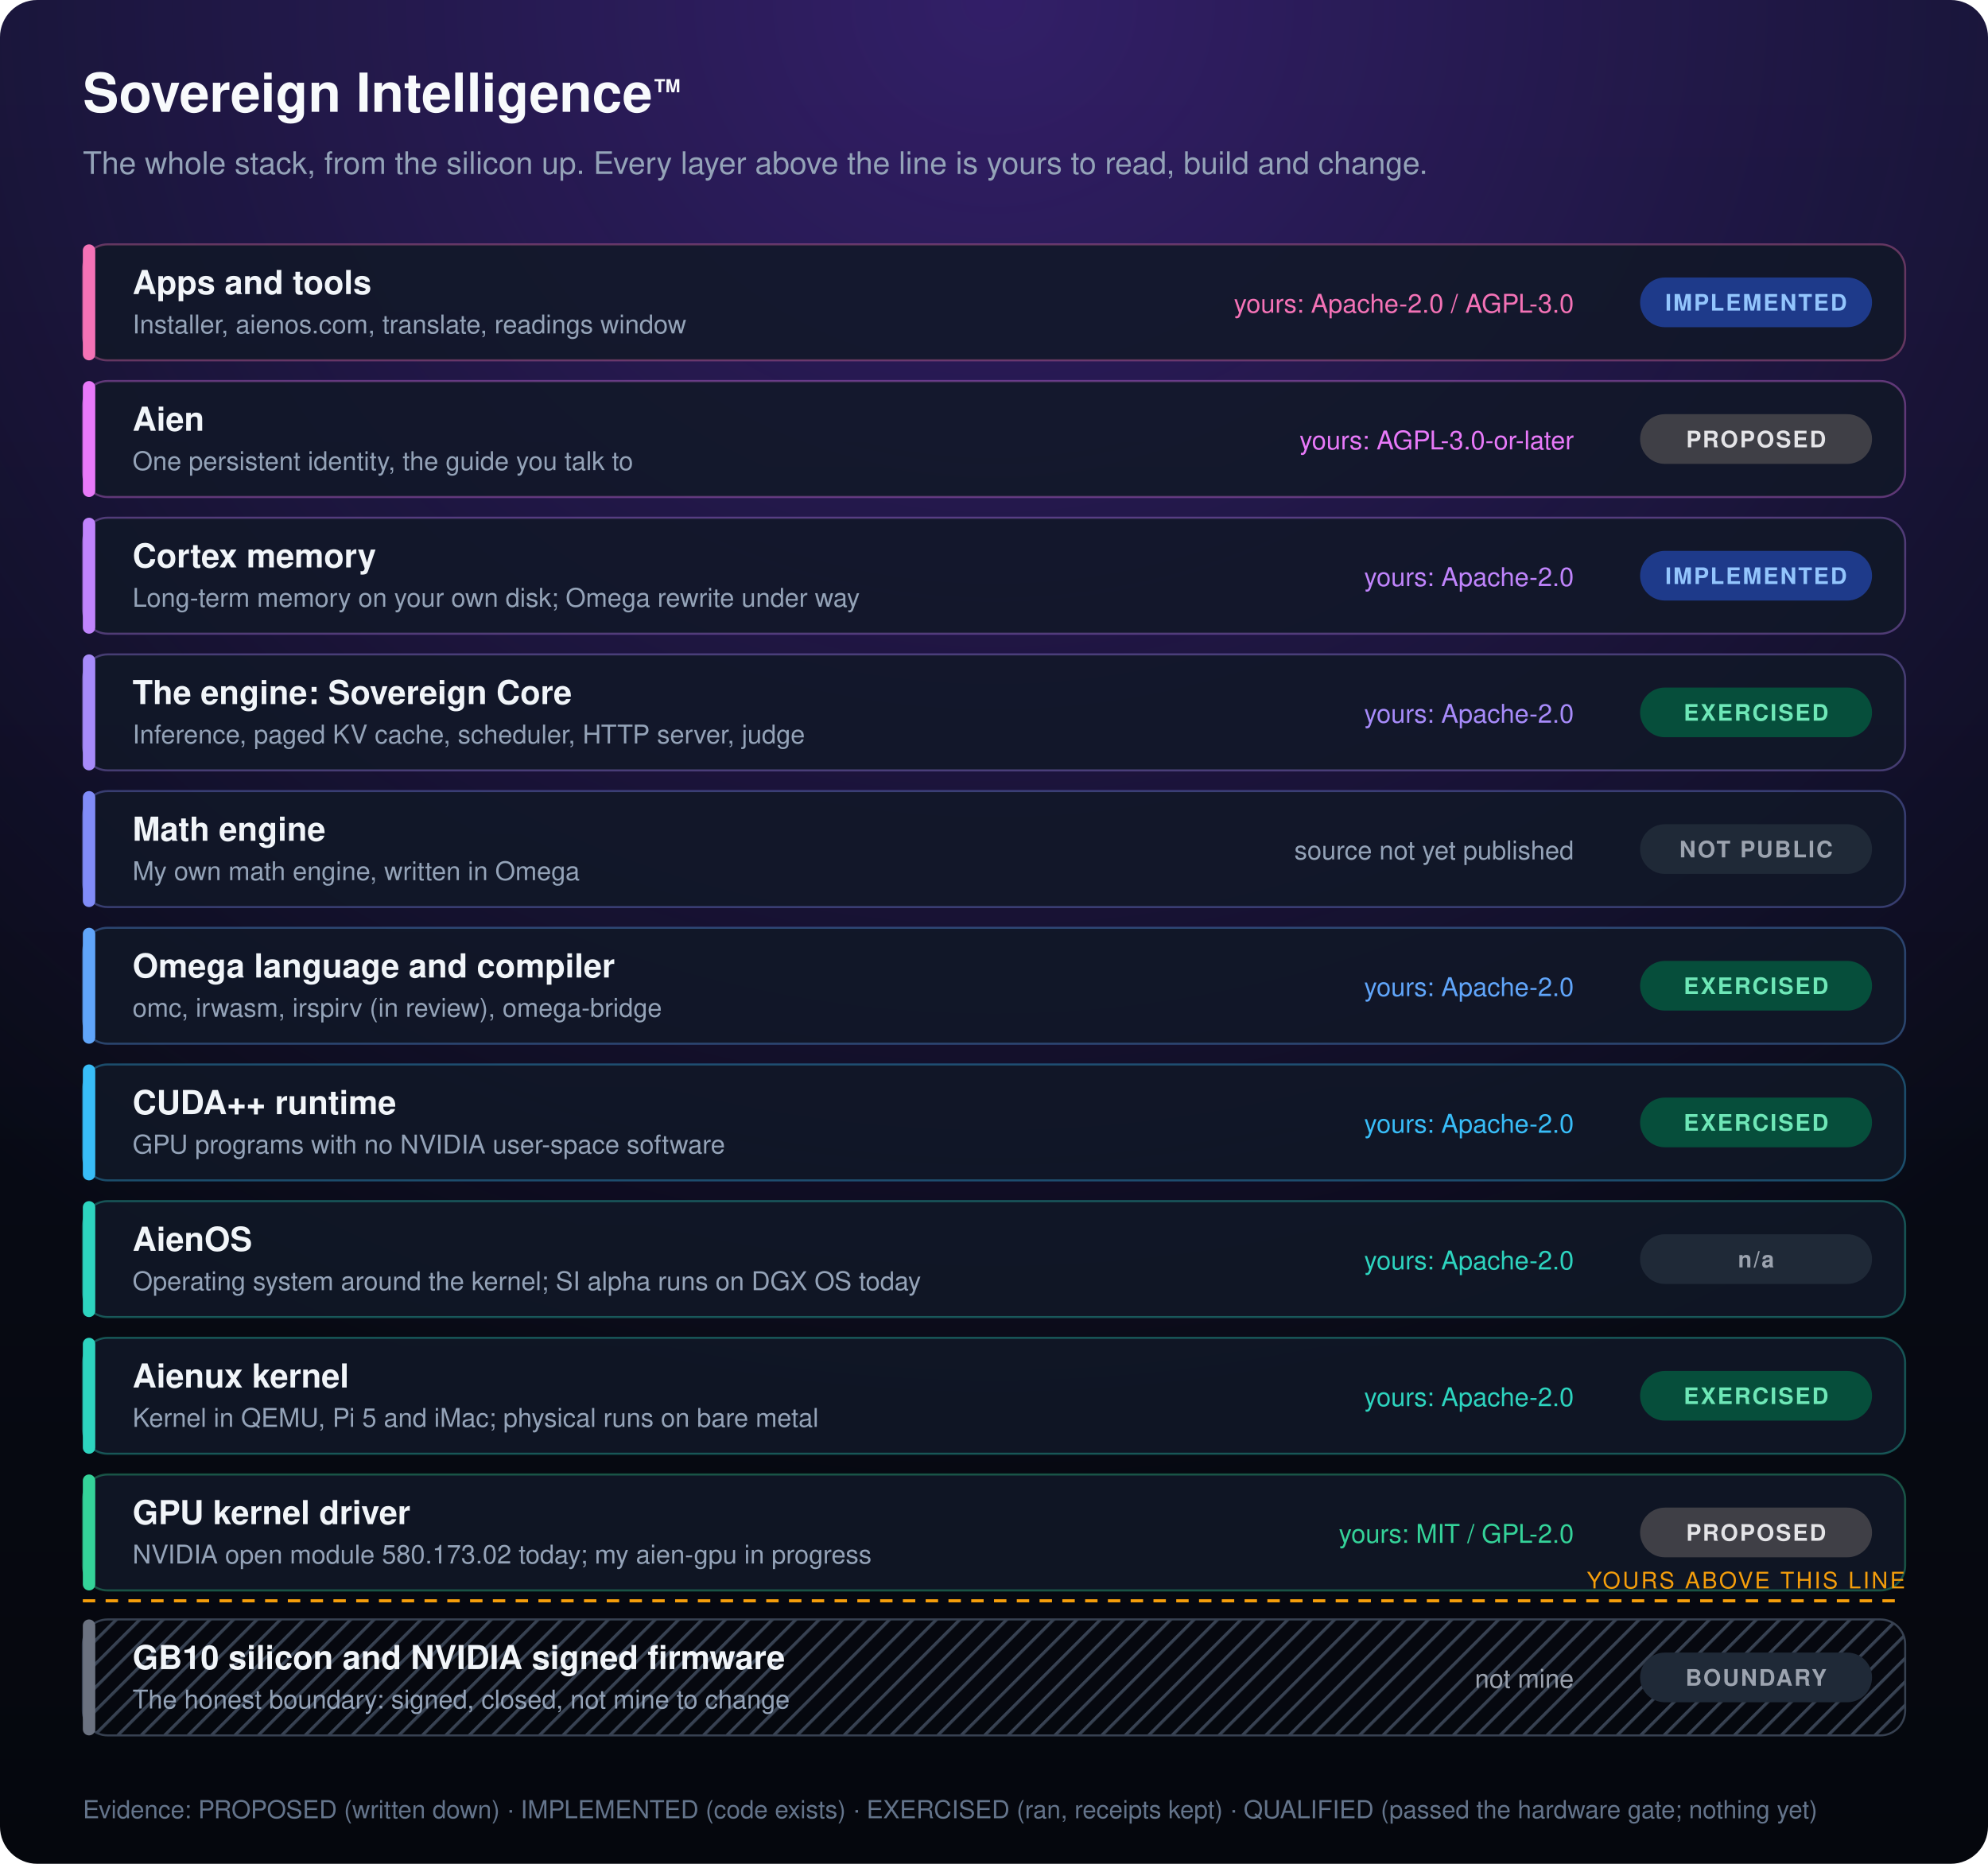
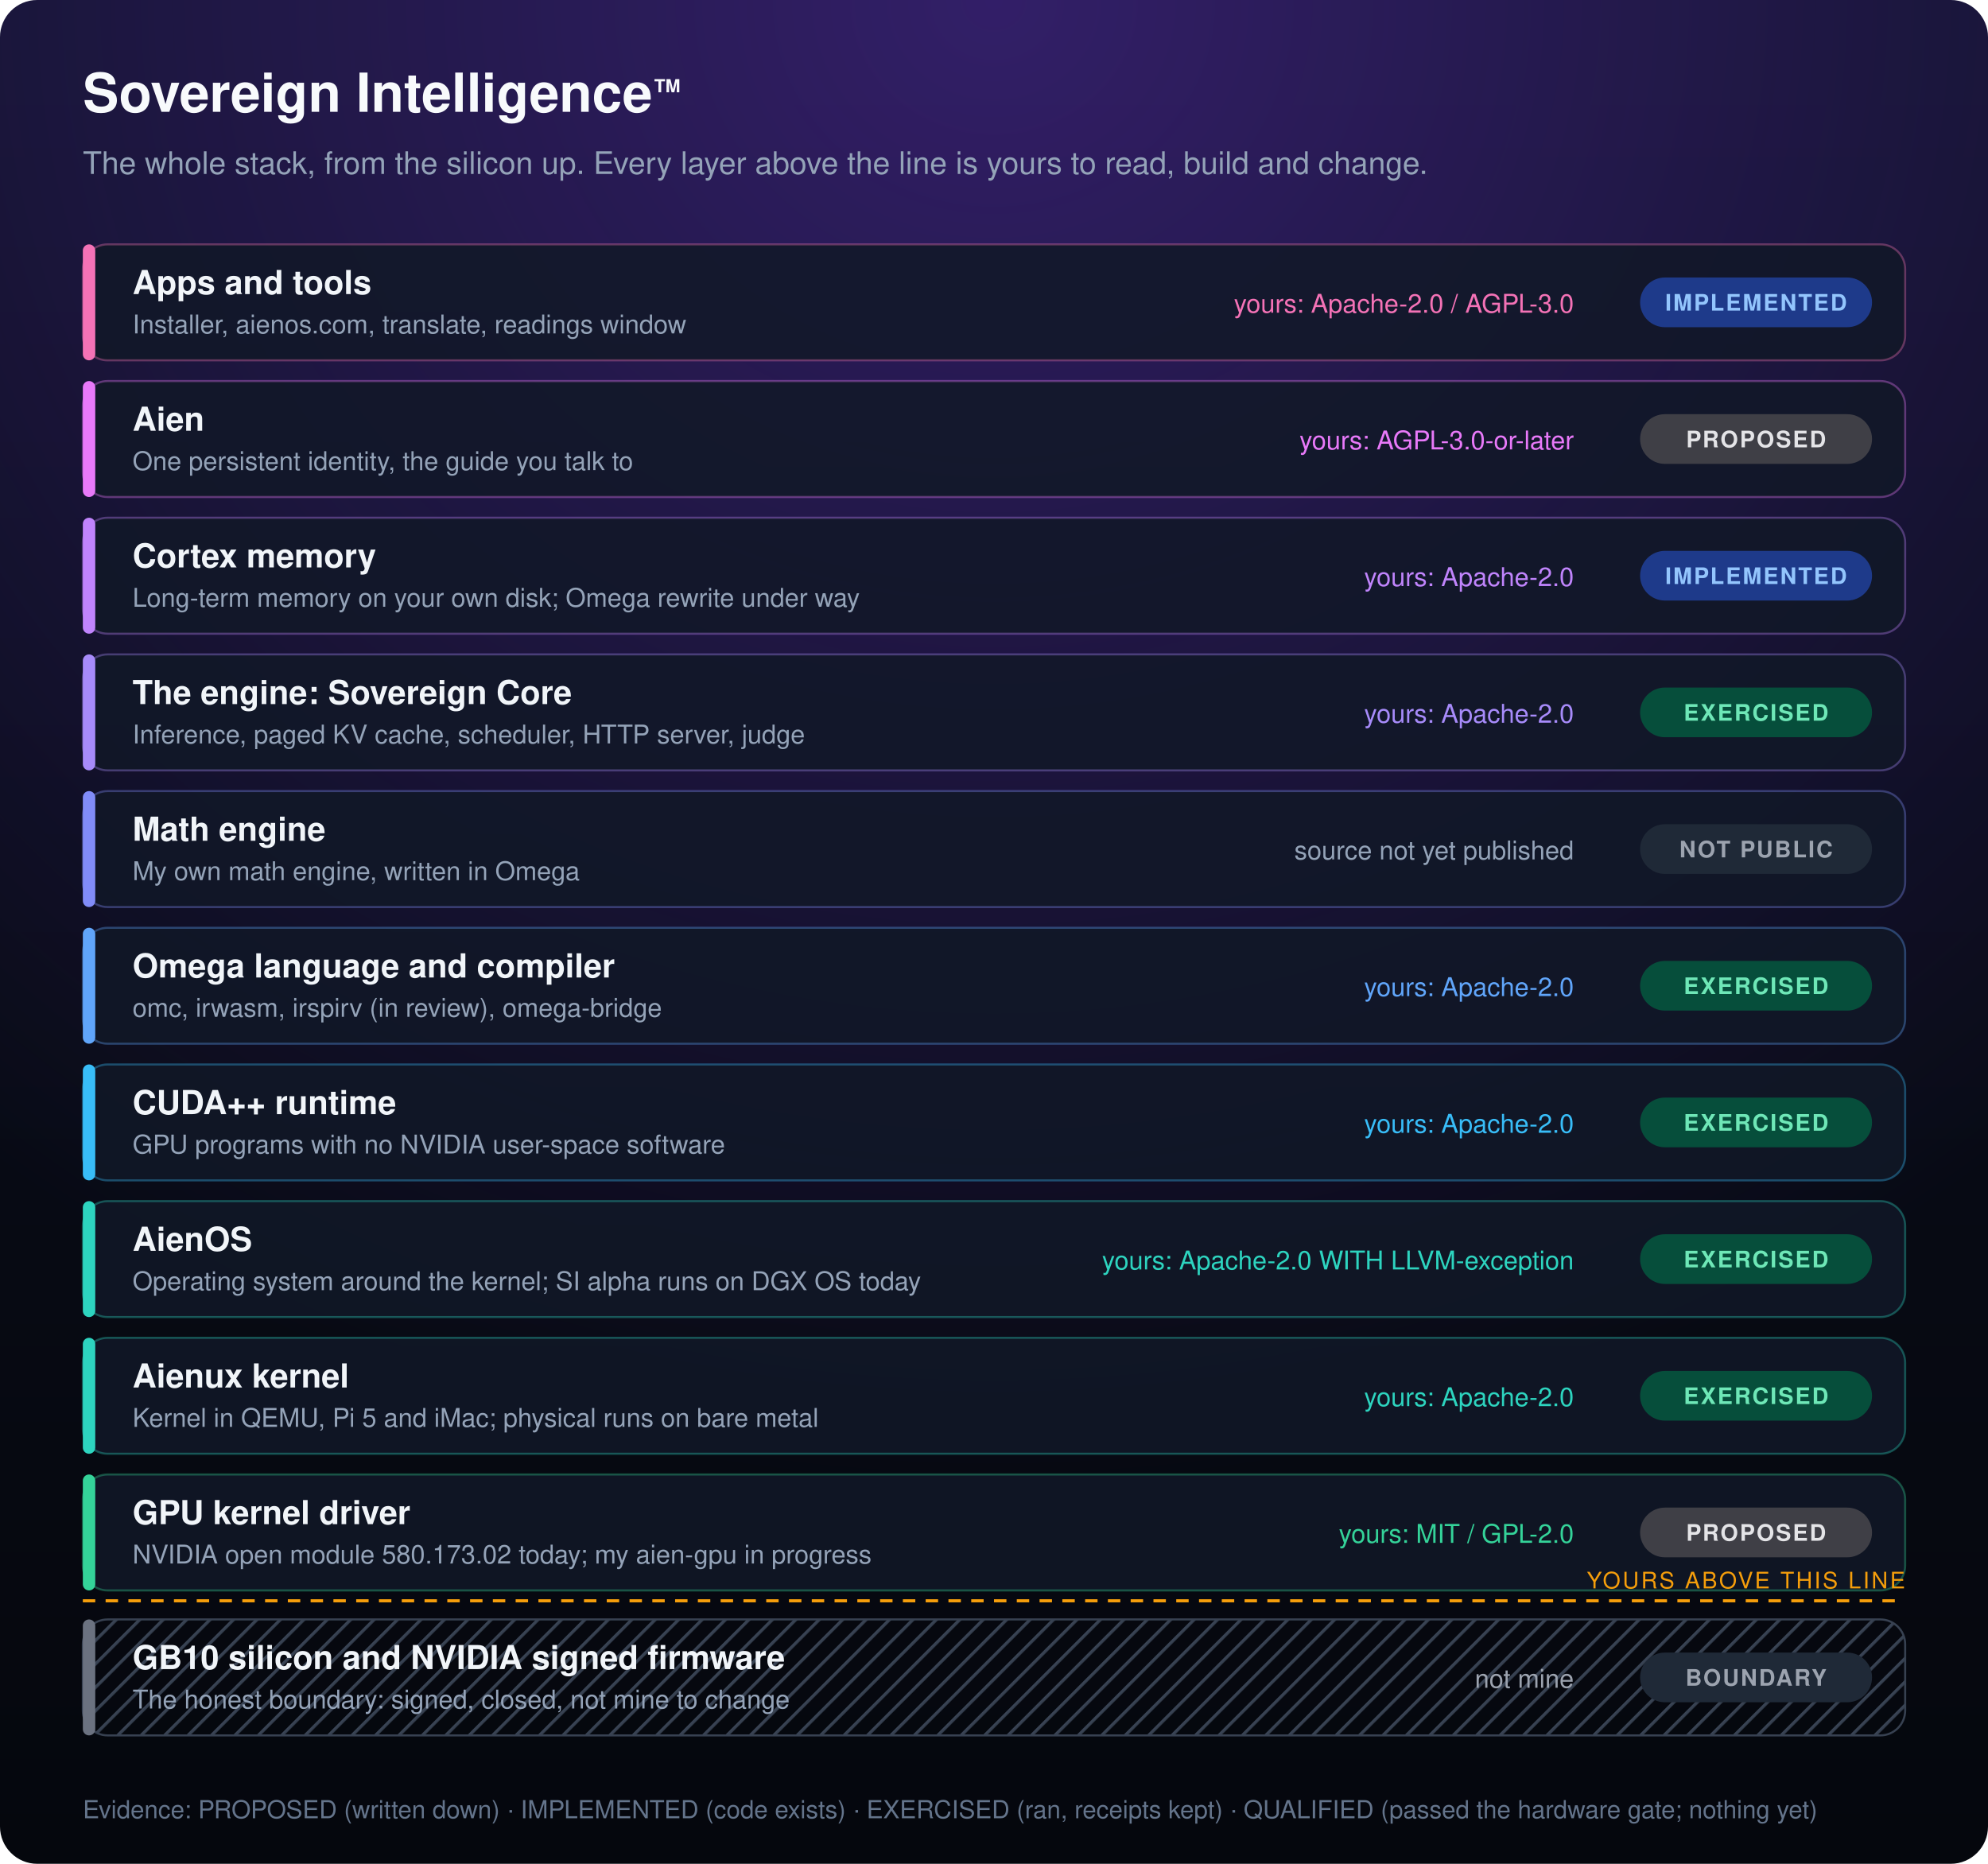
<svg xmlns="http://www.w3.org/2000/svg" width="960" height="900" viewBox="0 0 960 900" role="img" aria-labelledby="t d">
  <defs>
    <linearGradient id="bg" x1="0" y1="0" x2="0" y2="1">
      <stop offset="0" stop-color="#0b1020" />
      <stop offset="1" stop-color="#05070d" />
    </linearGradient>
    <radialGradient id="glow" cx="0.5" cy="0" r="0.8">
      <stop offset="0" stop-color="#7c3aed" stop-opacity="0.35" />
      <stop offset="1" stop-color="#7c3aed" stop-opacity="0" />
    </radialGradient>
    <pattern id="hatch" width="8" height="8" patternUnits="userSpaceOnUse" patternTransform="rotate(45)">
      <line x1="0" y1="0" x2="0" y2="8" stroke="#374151" stroke-width="3" />
    </pattern>
  </defs>
  <rect width="960" height="900" rx="18" fill="url(#bg)" />
  <rect width="960" height="900" rx="18" fill="url(#glow)" />
  <text x="40" y="54" font-family="-apple-system,BlinkMacSystemFont,'Segoe UI',Helvetica,Arial,sans-serif" font-size="26" font-weight="700" fill="#f8fafc">Sovereign Intelligence<tspan font-size="14" baseline-shift="super">™</tspan>
  </text>
  <text x="40" y="84" font-family="-apple-system,BlinkMacSystemFont,'Segoe UI',Helvetica,Arial,sans-serif" font-size="15" fill="#94a3b8">The whole stack, from the silicon up. Every layer above the line is yours to read, build and change.</text>
  <rect x="40" y="118" width="880" height="56" rx="12" fill="#111827" fill-opacity="0.85" stroke="#f472b6" stroke-opacity="0.35" />
  <rect x="40" y="118" width="6" height="56" rx="3" fill="#f472b6" />
  <text x="64" y="142" font-family="-apple-system,BlinkMacSystemFont,'Segoe UI',Helvetica,Arial,sans-serif" font-size="16" font-weight="600" fill="#f1f5f9">Apps and tools</text>
  <text x="64" y="161" font-family="-apple-system,BlinkMacSystemFont,'Segoe UI',Helvetica,Arial,sans-serif" font-size="12.5" fill="#94a3b8">Installer, aienos.com, translate, readings window</text>
  <text x="760" y="151" text-anchor="end" font-family="-apple-system,BlinkMacSystemFont,'Segoe UI',Helvetica,Arial,sans-serif" font-size="12.5" fill="#f472b6">yours: Apache-2.0 / AGPL-3.0</text>
  <rect x="792" y="134" width="112" height="24" rx="12" fill="#1e3a8a" />
  <text x="848.0" y="150" text-anchor="middle" font-family="-apple-system,BlinkMacSystemFont,'Segoe UI',Helvetica,Arial,sans-serif" font-size="11" font-weight="700" letter-spacing="0.8" fill="#93c5fd">IMPLEMENTED</text>
  <rect x="40" y="184" width="880" height="56" rx="12" fill="#111827" fill-opacity="0.85" stroke="#e879f9" stroke-opacity="0.35" />
  <rect x="40" y="184" width="6" height="56" rx="3" fill="#e879f9" />
  <text x="64" y="208" font-family="-apple-system,BlinkMacSystemFont,'Segoe UI',Helvetica,Arial,sans-serif" font-size="16" font-weight="600" fill="#f1f5f9">Aien</text>
  <text x="64" y="227" font-family="-apple-system,BlinkMacSystemFont,'Segoe UI',Helvetica,Arial,sans-serif" font-size="12.5" fill="#94a3b8">One persistent identity, the guide you talk to</text>
  <text x="760" y="217" text-anchor="end" font-family="-apple-system,BlinkMacSystemFont,'Segoe UI',Helvetica,Arial,sans-serif" font-size="12.5" fill="#e879f9">yours: AGPL-3.0-or-later</text>
  <rect x="792" y="200" width="112" height="24" rx="12" fill="#3f3f46" />
  <text x="848.0" y="216" text-anchor="middle" font-family="-apple-system,BlinkMacSystemFont,'Segoe UI',Helvetica,Arial,sans-serif" font-size="11" font-weight="700" letter-spacing="0.8" fill="#e4e4e7">PROPOSED</text>
  <rect x="40" y="250" width="880" height="56" rx="12" fill="#111827" fill-opacity="0.85" stroke="#c084fc" stroke-opacity="0.35" />
  <rect x="40" y="250" width="6" height="56" rx="3" fill="#c084fc" />
  <text x="64" y="274" font-family="-apple-system,BlinkMacSystemFont,'Segoe UI',Helvetica,Arial,sans-serif" font-size="16" font-weight="600" fill="#f1f5f9">Cortex memory</text>
  <text x="64" y="293" font-family="-apple-system,BlinkMacSystemFont,'Segoe UI',Helvetica,Arial,sans-serif" font-size="12.5" fill="#94a3b8">Long-term memory on your own disk; Omega rewrite under way</text>
  <text x="760" y="283" text-anchor="end" font-family="-apple-system,BlinkMacSystemFont,'Segoe UI',Helvetica,Arial,sans-serif" font-size="12.5" fill="#c084fc">yours: Apache-2.0</text>
  <rect x="792" y="266" width="112" height="24" rx="12" fill="#1e3a8a" />
  <text x="848.0" y="282" text-anchor="middle" font-family="-apple-system,BlinkMacSystemFont,'Segoe UI',Helvetica,Arial,sans-serif" font-size="11" font-weight="700" letter-spacing="0.8" fill="#93c5fd">IMPLEMENTED</text>
  <rect x="40" y="316" width="880" height="56" rx="12" fill="#111827" fill-opacity="0.85" stroke="#a78bfa" stroke-opacity="0.35" />
  <rect x="40" y="316" width="6" height="56" rx="3" fill="#a78bfa" />
  <text x="64" y="340" font-family="-apple-system,BlinkMacSystemFont,'Segoe UI',Helvetica,Arial,sans-serif" font-size="16" font-weight="600" fill="#f1f5f9">The engine: Sovereign Core</text>
  <text x="64" y="359" font-family="-apple-system,BlinkMacSystemFont,'Segoe UI',Helvetica,Arial,sans-serif" font-size="12.5" fill="#94a3b8">Inference, paged KV cache, scheduler, HTTP server, judge</text>
  <text x="760" y="349" text-anchor="end" font-family="-apple-system,BlinkMacSystemFont,'Segoe UI',Helvetica,Arial,sans-serif" font-size="12.5" fill="#a78bfa">yours: Apache-2.0</text>
  <rect x="792" y="332" width="112" height="24" rx="12" fill="#064e3b" />
  <text x="848.0" y="348" text-anchor="middle" font-family="-apple-system,BlinkMacSystemFont,'Segoe UI',Helvetica,Arial,sans-serif" font-size="11" font-weight="700" letter-spacing="0.8" fill="#6ee7b7">EXERCISED</text>
  <rect x="40" y="382" width="880" height="56" rx="12" fill="#111827" fill-opacity="0.85" stroke="#818cf8" stroke-opacity="0.35" />
  <rect x="40" y="382" width="6" height="56" rx="3" fill="#818cf8" />
  <text x="64" y="406" font-family="-apple-system,BlinkMacSystemFont,'Segoe UI',Helvetica,Arial,sans-serif" font-size="16" font-weight="600" fill="#f1f5f9">Math engine</text>
  <text x="64" y="425" font-family="-apple-system,BlinkMacSystemFont,'Segoe UI',Helvetica,Arial,sans-serif" font-size="12.5" fill="#94a3b8">My own math engine, written in Omega</text>
  <text x="760" y="415" text-anchor="end" font-family="-apple-system,BlinkMacSystemFont,'Segoe UI',Helvetica,Arial,sans-serif" font-size="12.5" fill="#94a3b8">source not yet published</text>
  <rect x="792" y="398" width="112" height="24" rx="12" fill="#1f2937" />
  <text x="848.0" y="414" text-anchor="middle" font-family="-apple-system,BlinkMacSystemFont,'Segoe UI',Helvetica,Arial,sans-serif" font-size="11" font-weight="700" letter-spacing="0.8" fill="#9ca3af">NOT PUBLIC</text>
  <rect x="40" y="448" width="880" height="56" rx="12" fill="#111827" fill-opacity="0.85" stroke="#60a5fa" stroke-opacity="0.35" />
  <rect x="40" y="448" width="6" height="56" rx="3" fill="#60a5fa" />
  <text x="64" y="472" font-family="-apple-system,BlinkMacSystemFont,'Segoe UI',Helvetica,Arial,sans-serif" font-size="16" font-weight="600" fill="#f1f5f9">Omega language and compiler</text>
  <text x="64" y="491" font-family="-apple-system,BlinkMacSystemFont,'Segoe UI',Helvetica,Arial,sans-serif" font-size="12.5" fill="#94a3b8">omc, irwasm, irspirv (in review), omega-bridge</text>
  <text x="760" y="481" text-anchor="end" font-family="-apple-system,BlinkMacSystemFont,'Segoe UI',Helvetica,Arial,sans-serif" font-size="12.5" fill="#60a5fa">yours: Apache-2.0</text>
  <rect x="792" y="464" width="112" height="24" rx="12" fill="#064e3b" />
  <text x="848.0" y="480" text-anchor="middle" font-family="-apple-system,BlinkMacSystemFont,'Segoe UI',Helvetica,Arial,sans-serif" font-size="11" font-weight="700" letter-spacing="0.8" fill="#6ee7b7">EXERCISED</text>
  <rect x="40" y="514" width="880" height="56" rx="12" fill="#111827" fill-opacity="0.85" stroke="#38bdf8" stroke-opacity="0.35" />
  <rect x="40" y="514" width="6" height="56" rx="3" fill="#38bdf8" />
  <text x="64" y="538" font-family="-apple-system,BlinkMacSystemFont,'Segoe UI',Helvetica,Arial,sans-serif" font-size="16" font-weight="600" fill="#f1f5f9">CUDA++ runtime</text>
  <text x="64" y="557" font-family="-apple-system,BlinkMacSystemFont,'Segoe UI',Helvetica,Arial,sans-serif" font-size="12.5" fill="#94a3b8">GPU programs with no NVIDIA user-space software</text>
  <text x="760" y="547" text-anchor="end" font-family="-apple-system,BlinkMacSystemFont,'Segoe UI',Helvetica,Arial,sans-serif" font-size="12.5" fill="#38bdf8">yours: Apache-2.0</text>
  <rect x="792" y="530" width="112" height="24" rx="12" fill="#064e3b" />
  <text x="848.0" y="546" text-anchor="middle" font-family="-apple-system,BlinkMacSystemFont,'Segoe UI',Helvetica,Arial,sans-serif" font-size="11" font-weight="700" letter-spacing="0.8" fill="#6ee7b7">EXERCISED</text>
  <rect x="40" y="580" width="880" height="56" rx="12" fill="#111827" fill-opacity="0.85" stroke="#2dd4bf" stroke-opacity="0.35" />
  <rect x="40" y="580" width="6" height="56" rx="3" fill="#2dd4bf" />
  <text x="64" y="604" font-family="-apple-system,BlinkMacSystemFont,'Segoe UI',Helvetica,Arial,sans-serif" font-size="16" font-weight="600" fill="#f1f5f9">AienOS</text>
  <text x="64" y="623" font-family="-apple-system,BlinkMacSystemFont,'Segoe UI',Helvetica,Arial,sans-serif" font-size="12.5" fill="#94a3b8">Operating system around the kernel; SI alpha runs on DGX OS today</text>
-   <text x="760" y="613" text-anchor="end" font-family="-apple-system,BlinkMacSystemFont,'Segoe UI',Helvetica,Arial,sans-serif" font-size="12.5" fill="#2dd4bf">yours: Apache-2.0</text>
-   <rect x="792" y="596" width="112" height="24" rx="12" fill="#1f2937" />
-   <text x="848.0" y="612" text-anchor="middle" font-family="-apple-system,BlinkMacSystemFont,'Segoe UI',Helvetica,Arial,sans-serif" font-size="11" font-weight="700" letter-spacing="0.8" fill="#9ca3af">n/a</text>
+   <text x="760" y="613" text-anchor="end" font-family="-apple-system,BlinkMacSystemFont,'Segoe UI',Helvetica,Arial,sans-serif" font-size="12.5" fill="#2dd4bf">yours: Apache-2.0 WITH LLVM-exception</text>
+   <rect x="792" y="596" width="112" height="24" rx="12" fill="#064e3b" />
+   <text x="848.0" y="612" text-anchor="middle" font-family="-apple-system,BlinkMacSystemFont,'Segoe UI',Helvetica,Arial,sans-serif" font-size="11" font-weight="700" letter-spacing="0.8" fill="#6ee7b7">EXERCISED</text>
  <rect x="40" y="646" width="880" height="56" rx="12" fill="#111827" fill-opacity="0.85" stroke="#2dd4bf" stroke-opacity="0.35" />
  <rect x="40" y="646" width="6" height="56" rx="3" fill="#2dd4bf" />
  <text x="64" y="670" font-family="-apple-system,BlinkMacSystemFont,'Segoe UI',Helvetica,Arial,sans-serif" font-size="16" font-weight="600" fill="#f1f5f9">Aienux kernel</text>
  <text x="64" y="689" font-family="-apple-system,BlinkMacSystemFont,'Segoe UI',Helvetica,Arial,sans-serif" font-size="12.5" fill="#94a3b8">Kernel in QEMU, Pi 5 and iMac; physical runs on bare metal</text>
  <text x="760" y="679" text-anchor="end" font-family="-apple-system,BlinkMacSystemFont,'Segoe UI',Helvetica,Arial,sans-serif" font-size="12.5" fill="#2dd4bf">yours: Apache-2.0</text>
  <rect x="792" y="662" width="112" height="24" rx="12" fill="#064e3b" />
  <text x="848.0" y="678" text-anchor="middle" font-family="-apple-system,BlinkMacSystemFont,'Segoe UI',Helvetica,Arial,sans-serif" font-size="11" font-weight="700" letter-spacing="0.8" fill="#6ee7b7">EXERCISED</text>
  <rect x="40" y="712" width="880" height="56" rx="12" fill="#111827" fill-opacity="0.85" stroke="#34d399" stroke-opacity="0.35" />
  <rect x="40" y="712" width="6" height="56" rx="3" fill="#34d399" />
  <text x="64" y="736" font-family="-apple-system,BlinkMacSystemFont,'Segoe UI',Helvetica,Arial,sans-serif" font-size="16" font-weight="600" fill="#f1f5f9">GPU kernel driver</text>
  <text x="64" y="755" font-family="-apple-system,BlinkMacSystemFont,'Segoe UI',Helvetica,Arial,sans-serif" font-size="12.5" fill="#94a3b8">NVIDIA open module 580.173.02 today; my aien-gpu in progress</text>
  <text x="760" y="745" text-anchor="end" font-family="-apple-system,BlinkMacSystemFont,'Segoe UI',Helvetica,Arial,sans-serif" font-size="12.5" fill="#34d399">yours: MIT / GPL-2.0</text>
  <rect x="792" y="728" width="112" height="24" rx="12" fill="#3f3f46" />
  <text x="848.0" y="744" text-anchor="middle" font-family="-apple-system,BlinkMacSystemFont,'Segoe UI',Helvetica,Arial,sans-serif" font-size="11" font-weight="700" letter-spacing="0.8" fill="#e4e4e7">PROPOSED</text>
  <line x1="40" y1="773.0" x2="920" y2="773.0" stroke="#f59e0b" stroke-width="1.5" stroke-dasharray="6 5" />
  <text x="920" y="767.0" text-anchor="end" font-family="-apple-system,BlinkMacSystemFont,'Segoe UI',Helvetica,Arial,sans-serif" font-size="11" fill="#f59e0b" letter-spacing="1">YOURS ABOVE THIS LINE</text>
  <rect x="40" y="782" width="880" height="56" rx="12" fill="url(#hatch)" stroke="#374151" />
  <rect x="40" y="782" width="6" height="56" rx="3" fill="#6b7280" />
  <text x="64" y="806" font-family="-apple-system,BlinkMacSystemFont,'Segoe UI',Helvetica,Arial,sans-serif" font-size="16" font-weight="600" fill="#f1f5f9">GB10 silicon and NVIDIA signed firmware</text>
  <text x="64" y="825" font-family="-apple-system,BlinkMacSystemFont,'Segoe UI',Helvetica,Arial,sans-serif" font-size="12.5" fill="#94a3b8">The honest boundary: signed, closed, not mine to change</text>
  <text x="760" y="815" text-anchor="end" font-family="-apple-system,BlinkMacSystemFont,'Segoe UI',Helvetica,Arial,sans-serif" font-size="12.5" fill="#9ca3af">not mine</text>
  <rect x="792" y="798" width="112" height="24" rx="12" fill="#1f2937" />
  <text x="848.0" y="814" text-anchor="middle" font-family="-apple-system,BlinkMacSystemFont,'Segoe UI',Helvetica,Arial,sans-serif" font-size="11" font-weight="700" letter-spacing="0.8" fill="#9ca3af">BOUNDARY</text>
  <text x="40" y="878" font-family="-apple-system,BlinkMacSystemFont,'Segoe UI',Helvetica,Arial,sans-serif" font-size="12" fill="#64748b">Evidence: PROPOSED (written down) · IMPLEMENTED (code exists) · EXERCISED (ran, receipts kept) · QUALIFIED (passed the hardware gate; nothing yet)</text>
</svg>
